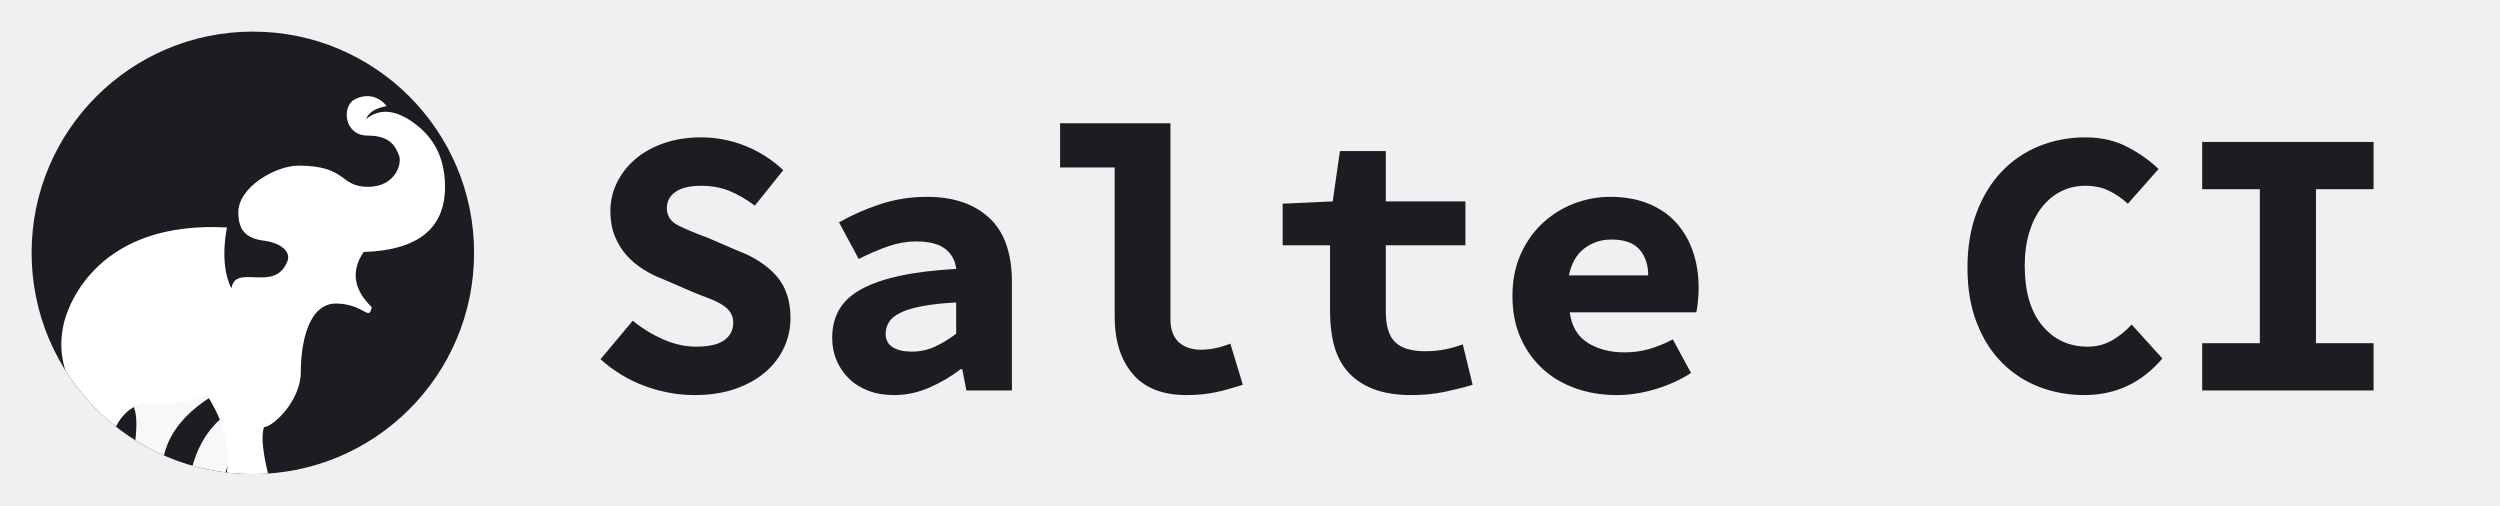
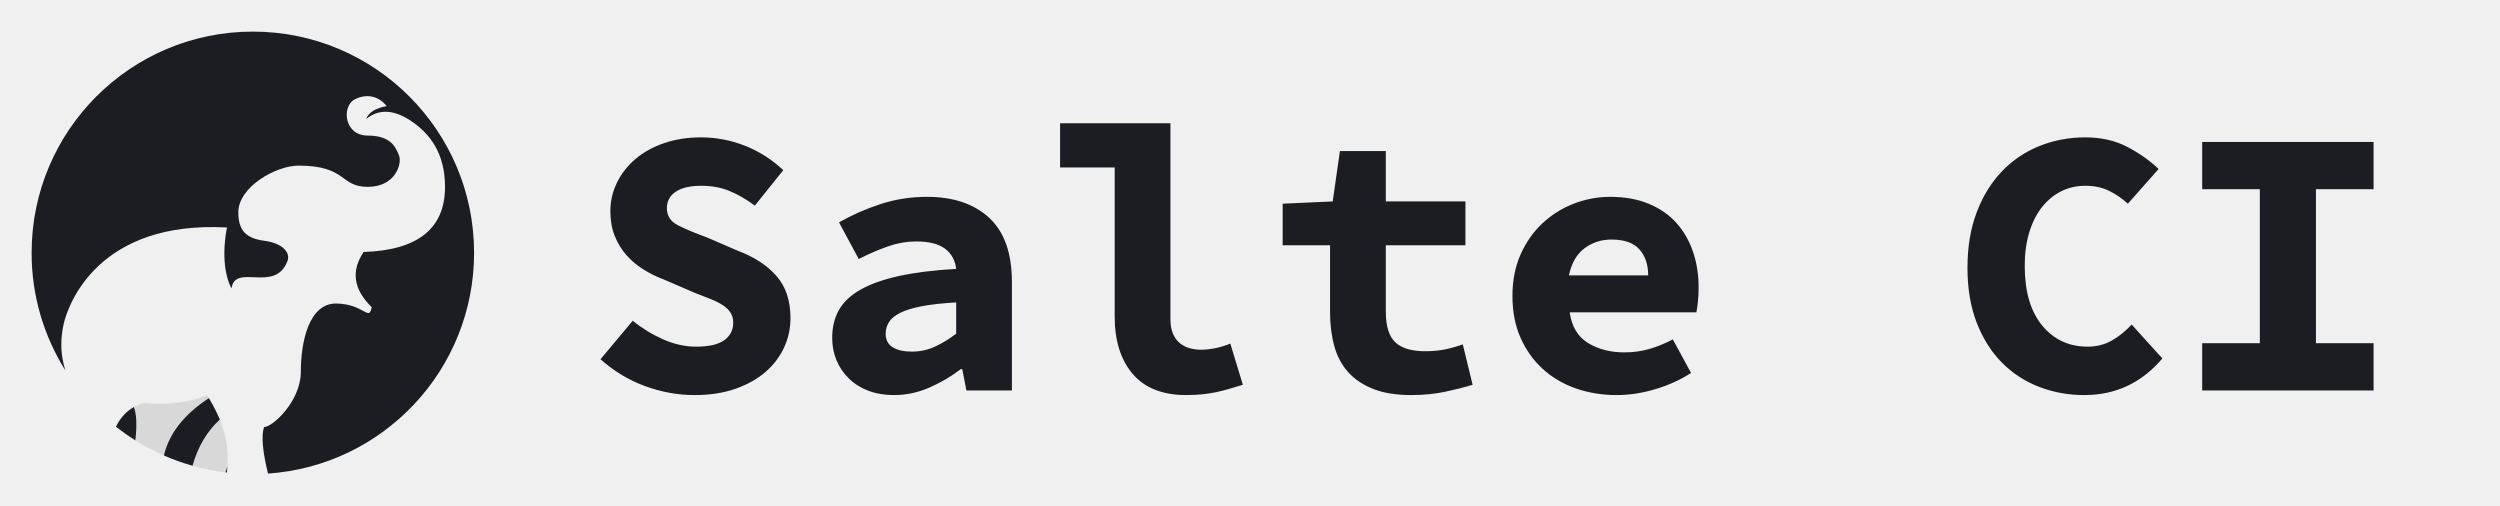
<svg xmlns="http://www.w3.org/2000/svg" xmlns:xlink="http://www.w3.org/1999/xlink" width="791" height="160" viewBox="0 0 791 160">
  <defs>
-     <circle id="banner-a" cx="70" cy="70" r="70" />
+     <path id="banner-a" d="M61.344,139.47 C57.781,139.031 54.301,138.324 50.925,137.37 C52.585,131.377 55.46,126.505 59.549,122.755 C60.188,124.306 60.697,125.812 61.076,127.274 C61.894,130.423 62.191,133.848 61.967,137.547 C61.763,138.168 61.555,138.809 61.344,139.47 Z" />
+     <path id="banner-b" d="M41.859,134.114 C38.721,132.734 35.704,131.131 32.827,129.325 C33.386,124.439 33.224,120.924 32.341,118.781 C33.214,118.273 34.173,117.841 35.223,117.5 C43.246,118.173 50.012,117.348 55.521,115.026 C55.716,115.34 55.907,115.653 56.093,115.964 C48.236,121.111 43.491,127.161 41.859,134.114 Z" />
  </defs>
  <g fill="none" fill-rule="evenodd">
    <g transform="translate(10 10)">
-       <mask id="banner-b" fill="#fff">
-         <use xlink:href="#banner-a" />
-       </mask>
-       <use fill="#1B1D23" xlink:href="#banner-a" />
-       <g mask="url(#banner-b)">
-         <g transform="translate(9.398 20.417)">
-           <path fill="#F8F8F8" d="M22.694 97.833C24.64 101.501 23.906 110.268 20.49 124.133 23.79 126.024 27.702 126.024 32.229 124.133 30.28 112.46 35.295 102.806 47.274 95.173 42.007 90.495 33.814 91.382 22.694 97.833zM50.136 124.875C53.901 112.425 56.673 105.161 58.45 103.083 56.932 101.827 55.342 100.658 53.681 99.577 45.743 104.86 41.215 113.293 40.098 124.875 43.976 126.374 47.322 126.374 50.136 124.875z" />
-           <path fill="#FFF" d="M0.733,126.579 C2.688,116.981 3.665,109.323 3.665,103.606 C3.665,97.888 2.688,91.623 0.733,84.811 C-0.244,80.725 -0.244,76.505 0.733,72.15 C2.199,65.619 11.872,39.306 52.443,41.562 C52.771,39.919 49.552,52.621 53.836,60.834 C55.046,52.697 67.673,62.549 71.585,52.111 C72.539,49.566 70.105,46.528 64.143,45.747 C58.182,44.966 56.006,42.221 56.006,36.746 C56.006,28.7 67.951,21.988 75.034,21.988 C90.479,21.988 88.041,28.7 96.947,28.7 C105.854,28.7 107.856,21.218 106.855,18.793 C105.854,16.368 104.486,12.482 96.947,12.482 C89.409,12.482 88.67,3.232 92.809,1.05 C96.947,-1.132 100.784,0.338 102.936,3.157 C99.422,3.78 97.259,5.138 96.447,7.23 C100.626,3.85 105.603,4.225 111.379,8.356 C116.296,11.872 121.408,17.724 121.408,28.7 C121.408,41.883 112.826,48.753 95.662,49.312 C91.59,55.327 92.438,61.142 98.205,66.759 C97.364,71.475 95.857,65.79 87.079,65.619 C78.3,65.447 75.783,77.851 75.783,87.208 C75.783,96.564 66.814,104.718 64.143,104.718 C62.871,108.428 64.199,116.545 68.128,129.071 C66.871,130.321 63.943,130.945 59.343,130.945 C54.743,130.945 51.738,130.321 50.329,129.071 C52.865,120.564 53.315,113.159 51.678,106.857 C50.696,103.073 48.844,98.991 46.123,94.609 C40.614,96.931 33.848,97.756 25.825,97.083 C12.985,101.258 13.732,118.885 18.53,126.579 C12.153,129.49 6.22,129.49 0.733,126.579 Z" />
-         </g>
-       </g>
+       <path fill="#1B1D23" d="M41.859,134.114 C43.491,127.161 48.236,121.111 56.093,115.964 C57.5,118.315 58.652,120.579 59.549,122.755 C55.46,126.505 52.585,131.377 50.925,137.37 C47.81,136.489 44.782,135.398 41.859,134.114 L41.859,134.114 Z M32.827,129.325 C30.704,127.992 28.657,126.548 26.696,125.002 C27.916,122.472 29.752,120.288 32.341,118.781 C33.224,120.924 33.386,124.439 32.827,129.325 L32.827,129.325 Z M61.344,139.47 C61.555,138.809 61.763,138.168 61.967,137.547 C61.928,138.198 61.872,138.857 61.801,139.525 C61.648,139.507 61.496,139.489 61.344,139.47 L61.344,139.47 Z M10.661,107.151 C3.906,96.384 0,83.648 0,70 C0,31.34 31.34,0 70,0 C108.66,0 140,31.34 140,70 C140,107.048 111.22,137.373 74.797,139.838 C73.051,132.687 72.632,127.785 73.541,125.135 C76.213,125.135 85.181,116.981 85.181,107.624 C85.181,98.268 87.698,85.864 96.477,86.035 C105.256,86.207 106.762,91.892 107.603,87.176 C101.836,81.559 100.988,75.744 105.06,69.729 C122.224,69.17 130.806,62.3 130.806,49.117 C130.806,38.141 125.694,32.289 120.777,28.773 C115.001,24.642 110.024,24.267 105.846,27.647 C106.658,25.554 108.821,24.196 112.334,23.573 C110.182,20.755 106.346,19.285 102.207,21.466 C98.068,23.648 98.807,32.898 106.346,32.898 C113.884,32.898 115.252,36.784 116.253,39.209 C117.254,41.634 115.252,49.117 106.346,49.117 C97.439,49.117 99.877,42.405 84.432,42.405 C77.349,42.405 65.404,49.117 65.404,57.163 C65.404,62.638 67.58,65.383 73.541,66.164 C79.503,66.944 81.937,69.983 80.983,72.527 C77.071,82.966 64.445,73.114 63.234,81.25 C58.95,73.038 62.169,60.335 61.841,61.978 C21.271,59.723 11.597,86.035 10.131,92.567 C9.154,96.922 9.154,101.142 10.131,105.227 C10.317,105.873 10.493,106.515 10.661,107.151 Z" />
+       <use fill="#000" fill-opacity=".1" xlink:href="#banner-a" />
+       <use fill="#000" fill-opacity=".1" xlink:href="#banner-b" />
    </g>
    <path fill="#1B1D23" fill-rule="nonzero" d="M200.198,101.48 C203.157,103.892 206.376,105.862 209.856,107.39 C213.335,108.918 216.794,109.682 220.234,109.682 C224.313,109.682 227.292,108.998 229.172,107.631 C231.051,106.264 231.991,104.415 231.991,102.083 C231.991,100.877 231.711,99.831 231.151,98.947 C230.591,98.062 229.791,97.278 228.752,96.595 C227.712,95.911 226.452,95.268 224.973,94.665 C223.493,94.062 221.793,93.398 219.874,92.675 L209.796,88.332 C207.636,87.528 205.537,86.483 203.497,85.196 C201.458,83.91 199.678,82.402 198.158,80.673 C196.639,78.944 195.419,76.934 194.499,74.642 C193.579,72.351 193.119,69.757 193.119,66.863 C193.119,63.646 193.819,60.611 195.219,57.756 C196.619,54.901 198.578,52.409 201.098,50.278 C203.617,48.147 206.636,46.478 210.156,45.272 C213.675,44.066 217.554,43.463 221.793,43.463 C226.592,43.463 231.231,44.347 235.71,46.116 C240.189,47.885 244.228,50.459 247.828,53.836 L238.83,65.053 C236.11,63.043 233.431,61.495 230.791,60.41 C228.152,59.324 225.152,58.781 221.793,58.781 C218.354,58.781 215.695,59.404 213.815,60.651 C211.935,61.897 210.996,63.646 210.996,65.898 C210.996,68.31 212.195,70.119 214.595,71.325 C216.994,72.532 220.074,73.818 223.833,75.185 L233.311,79.286 C238.51,81.216 242.609,83.87 245.608,87.247 C248.607,90.624 250.107,95.087 250.107,100.635 C250.107,103.932 249.427,107.048 248.068,109.983 C246.708,112.918 244.748,115.491 242.189,117.703 C239.629,119.914 236.47,121.683 232.711,123.01 C228.952,124.337 224.633,125 219.754,125 C214.475,125 209.256,124.055 204.097,122.165 C198.938,120.276 194.239,117.441 190,113.662 L200.198,101.48 Z M263.304,106.907 C263.304,103.53 264.024,100.575 265.464,98.042 C266.904,95.509 269.203,93.358 272.362,91.589 C275.522,89.82 279.581,88.393 284.54,87.307 C289.499,86.222 295.497,85.478 302.536,85.076 C302.216,82.342 301.036,80.211 298.997,78.683 C296.957,77.155 293.898,76.391 289.819,76.391 C286.939,76.391 284.04,76.894 281.121,77.899 C278.201,78.904 275.062,80.251 271.703,81.94 L265.464,70.36 C269.543,68.029 273.922,66.099 278.601,64.571 C283.28,63.043 288.179,62.279 293.298,62.279 C301.616,62.279 308.175,64.49 312.974,68.913 C317.773,73.336 320.172,80.13 320.172,89.297 L320.172,123.553 L305.775,123.553 L304.456,116.798 L303.976,116.798 C300.936,119.13 297.617,121.08 294.018,122.648 C290.419,124.216 286.699,125 282.86,125 C279.821,125 277.101,124.538 274.702,123.613 C272.302,122.688 270.263,121.402 268.583,119.753 C266.904,118.105 265.604,116.195 264.684,114.024 C263.764,111.853 263.304,109.481 263.304,106.907 Z M280.221,105.581 C280.221,107.511 280.961,108.938 282.44,109.863 C283.92,110.787 285.939,111.25 288.499,111.25 C291.138,111.25 293.618,110.707 295.937,109.621 C298.257,108.536 300.456,107.189 302.536,105.581 L302.536,95.69 C298.137,95.931 294.498,96.333 291.618,96.896 C288.739,97.459 286.459,98.163 284.78,99.007 C283.1,99.851 281.92,100.836 281.24,101.962 C280.561,103.088 280.221,104.294 280.221,105.581 Z M335.409,39 L370.321,39 L370.321,100.877 C370.321,102.726 370.581,104.274 371.101,105.52 C371.621,106.767 372.341,107.772 373.261,108.536 C374.181,109.3 375.22,109.842 376.38,110.164 C377.54,110.486 378.72,110.647 379.919,110.647 C381.279,110.647 382.719,110.506 384.238,110.224 C385.758,109.943 387.438,109.44 389.277,108.717 L393.237,121.743 C391.637,122.226 390.157,122.668 388.797,123.07 C387.438,123.472 386.078,123.814 384.718,124.095 C383.359,124.377 381.919,124.598 380.399,124.759 C378.88,124.92 377.2,125 375.36,125 C367.842,125 362.183,122.769 358.384,118.306 C354.585,113.843 352.685,107.792 352.685,100.153 L352.685,52.992 L335.409,52.992 L335.409,39 Z M420.831,77.597 L405.834,77.597 L405.834,64.45 L421.67,63.727 L423.95,47.805 L438.467,47.805 L438.467,63.727 L463.661,63.727 L463.661,77.597 L438.467,77.597 L438.467,98.585 C438.467,103.168 439.467,106.405 441.466,108.295 C443.466,110.184 446.625,111.129 450.944,111.129 C453.264,111.129 455.383,110.928 457.303,110.526 C459.222,110.124 461.062,109.601 462.822,108.958 L465.941,121.743 C463.302,122.547 460.362,123.291 457.123,123.975 C453.884,124.658 450.344,125 446.505,125 C441.786,125 437.787,124.357 434.508,123.07 C431.228,121.784 428.569,119.994 426.529,117.703 C424.49,115.411 423.03,112.657 422.15,109.44 C421.271,106.224 420.831,102.646 420.831,98.705 L420.831,77.597 Z M478.538,93.64 C478.538,88.734 479.398,84.352 481.118,80.492 C482.837,76.633 485.137,73.356 488.016,70.662 C490.896,67.968 494.195,65.898 497.914,64.45 C501.633,63.003 505.492,62.279 509.492,62.279 C514.051,62.279 518.09,63.003 521.609,64.45 C525.128,65.898 528.048,67.908 530.367,70.481 C532.687,73.054 534.446,76.09 535.646,79.588 C536.846,83.086 537.446,86.885 537.446,90.986 C537.446,92.594 537.366,94.122 537.206,95.569 C537.046,97.017 536.886,98.102 536.726,98.826 L496.654,98.826 C497.294,103.329 499.234,106.566 502.473,108.536 C505.712,110.506 509.532,111.491 513.931,111.491 C516.65,111.491 519.23,111.149 521.669,110.466 C524.109,109.782 526.648,108.757 529.287,107.39 L535.046,118.004 C531.687,120.175 527.928,121.884 523.769,123.13 C519.609,124.377 515.53,125 511.531,125 C506.892,125 502.573,124.296 498.574,122.889 C494.575,121.482 491.096,119.432 488.136,116.738 C485.177,114.044 482.837,110.767 481.118,106.907 C479.398,103.048 478.538,98.625 478.538,93.64 Z M521.489,87.126 C521.489,83.749 520.569,81.015 518.73,78.924 C516.89,76.834 513.931,75.788 509.852,75.788 C506.652,75.788 503.813,76.713 501.333,78.562 C498.854,80.412 497.214,83.266 496.414,87.126 L521.489,87.126 Z M622.507,84.714 C622.507,78.201 623.467,72.391 625.387,67.285 C627.306,62.179 629.946,57.856 633.305,54.318 C636.664,50.78 640.624,48.086 645.183,46.237 C649.742,44.388 654.621,43.463 659.82,43.463 C664.858,43.463 669.317,44.488 673.197,46.539 C677.076,48.589 680.335,50.901 682.975,53.474 L673.257,64.45 C671.417,62.762 669.417,61.395 667.258,60.349 C665.098,59.304 662.619,58.781 659.82,58.781 C657.02,58.781 654.461,59.364 652.141,60.53 C649.822,61.696 647.802,63.365 646.082,65.536 C644.363,67.707 643.023,70.36 642.063,73.496 C641.104,76.633 640.624,80.171 640.624,84.111 C640.624,92.232 642.463,98.525 646.142,102.987 C649.822,107.45 654.621,109.682 660.539,109.682 C663.339,109.682 665.878,109.038 668.158,107.752 C670.437,106.465 672.537,104.777 674.456,102.686 L684.174,113.421 C677.616,121.14 669.378,125 659.46,125 C654.421,125 649.662,124.136 645.183,122.407 C640.704,120.678 636.784,118.125 633.425,114.748 C630.066,111.37 627.406,107.169 625.447,102.143 C623.487,97.117 622.507,91.308 622.507,84.714 Z M696.772,108.596 L715.008,108.596 L715.008,59.867 L696.772,59.867 L696.772,44.91 L751,44.91 L751,59.867 L732.764,59.867 L732.764,108.596 L751,108.596 L751,123.553 L696.772,123.553 L696.772,108.596 Z" />
  </g>
</svg>
